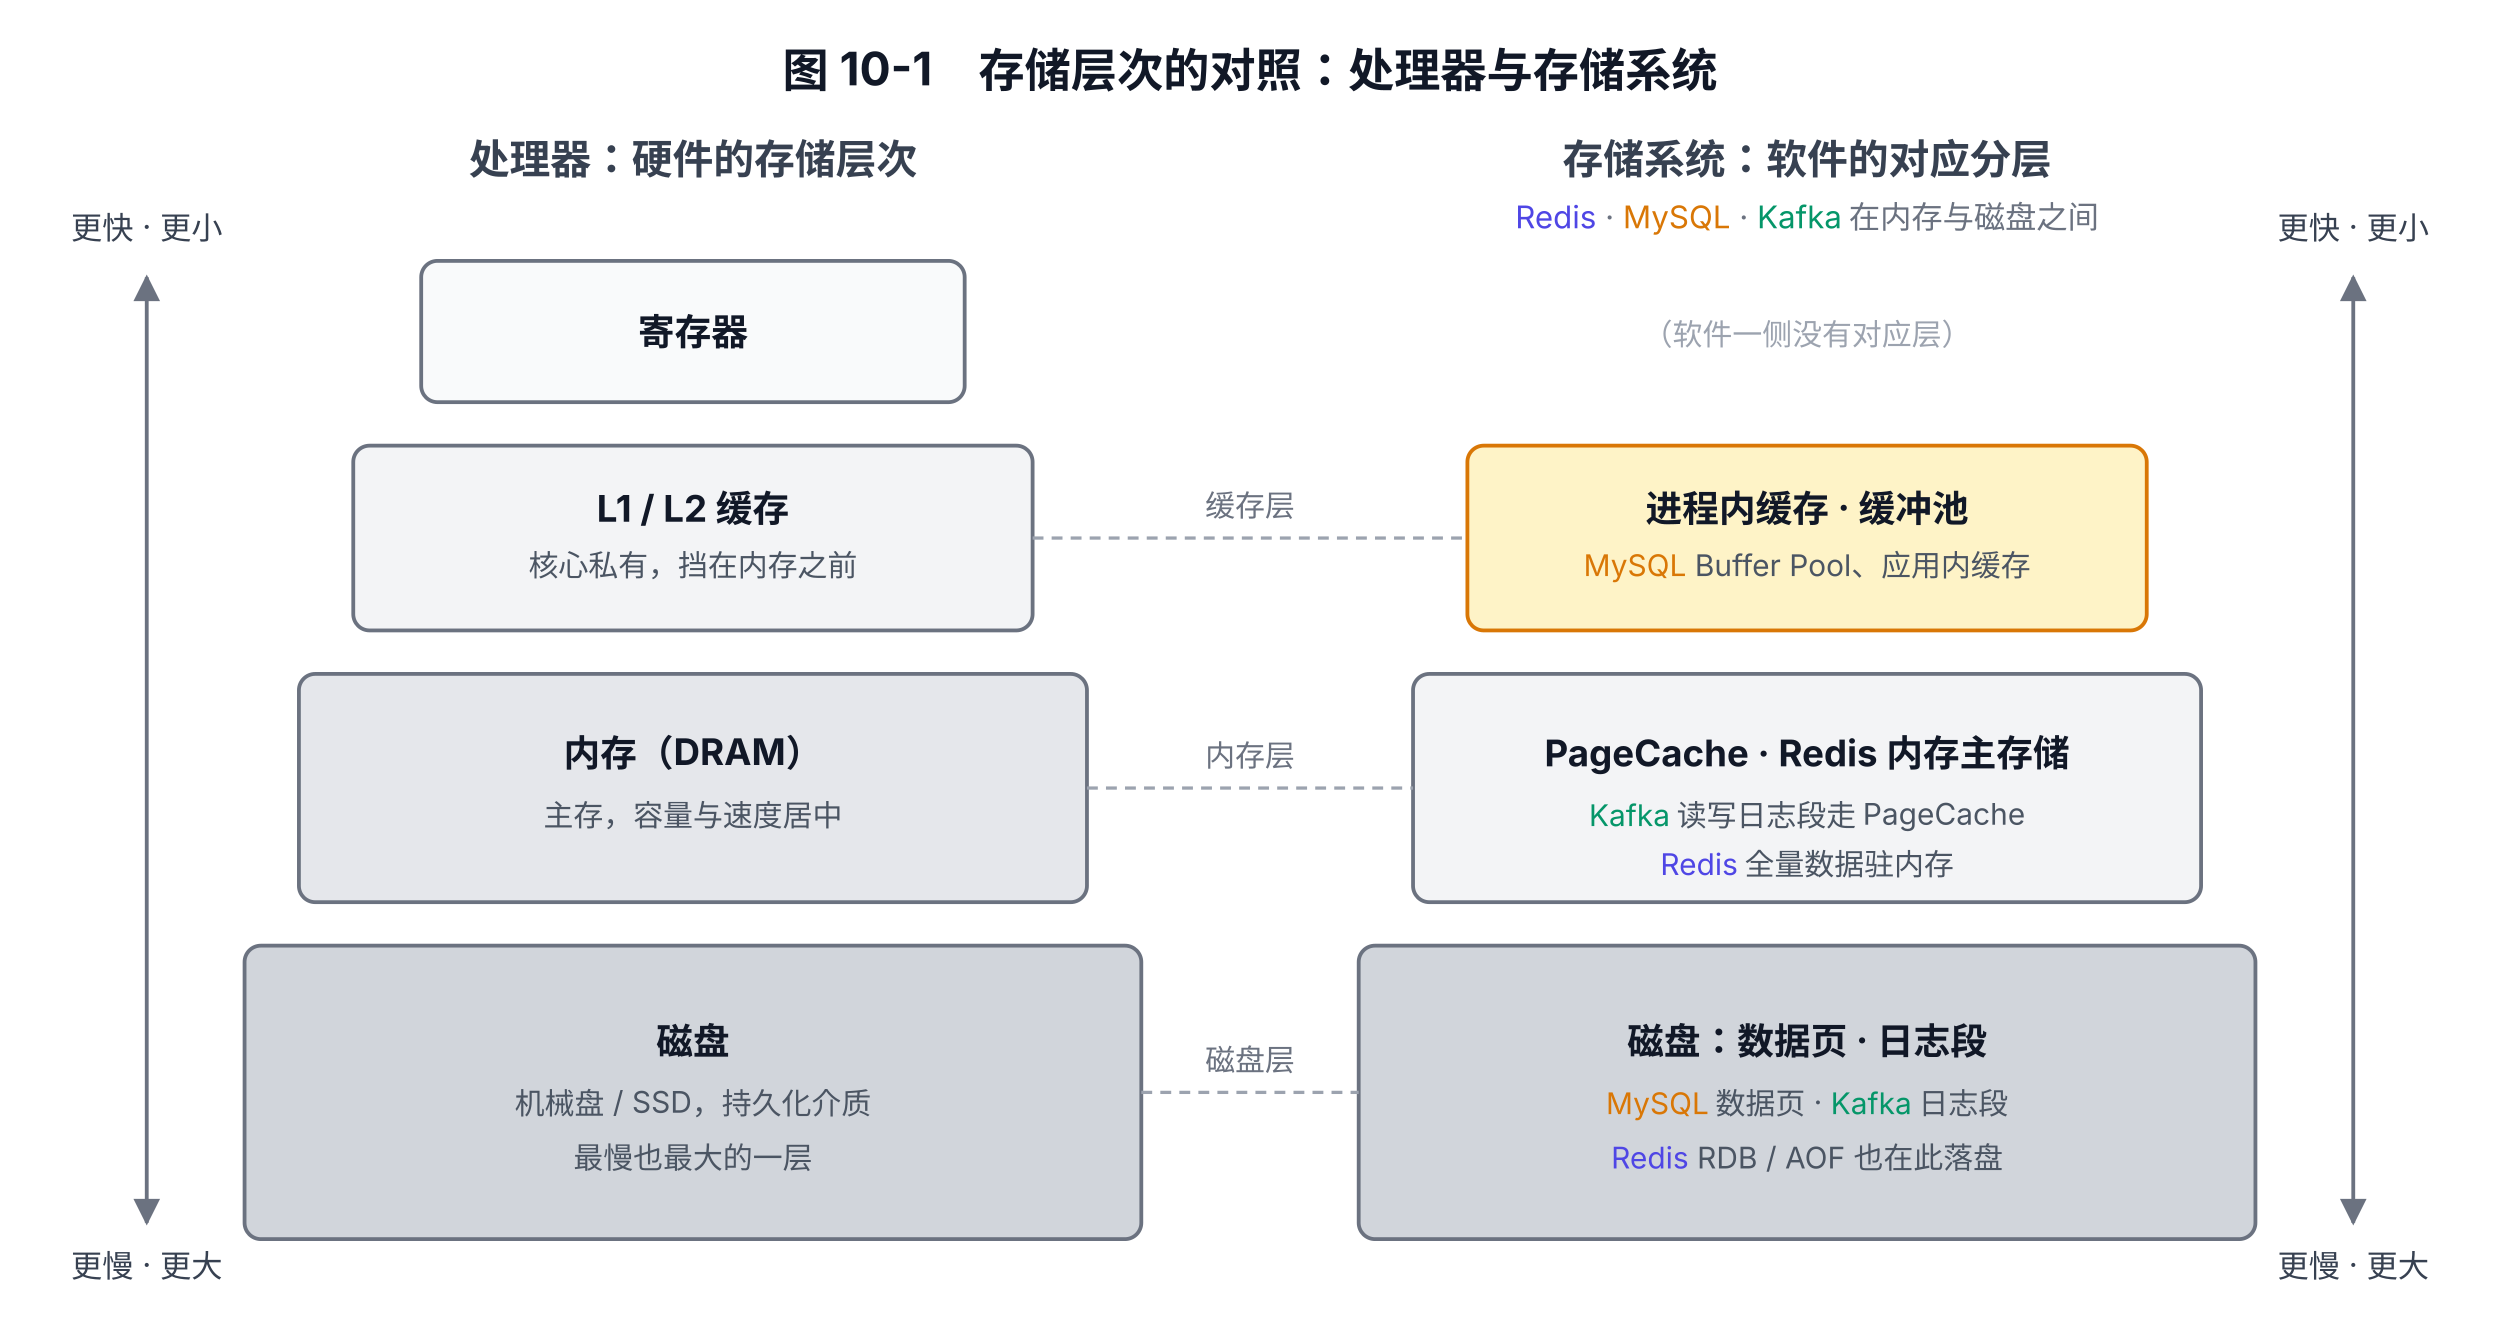
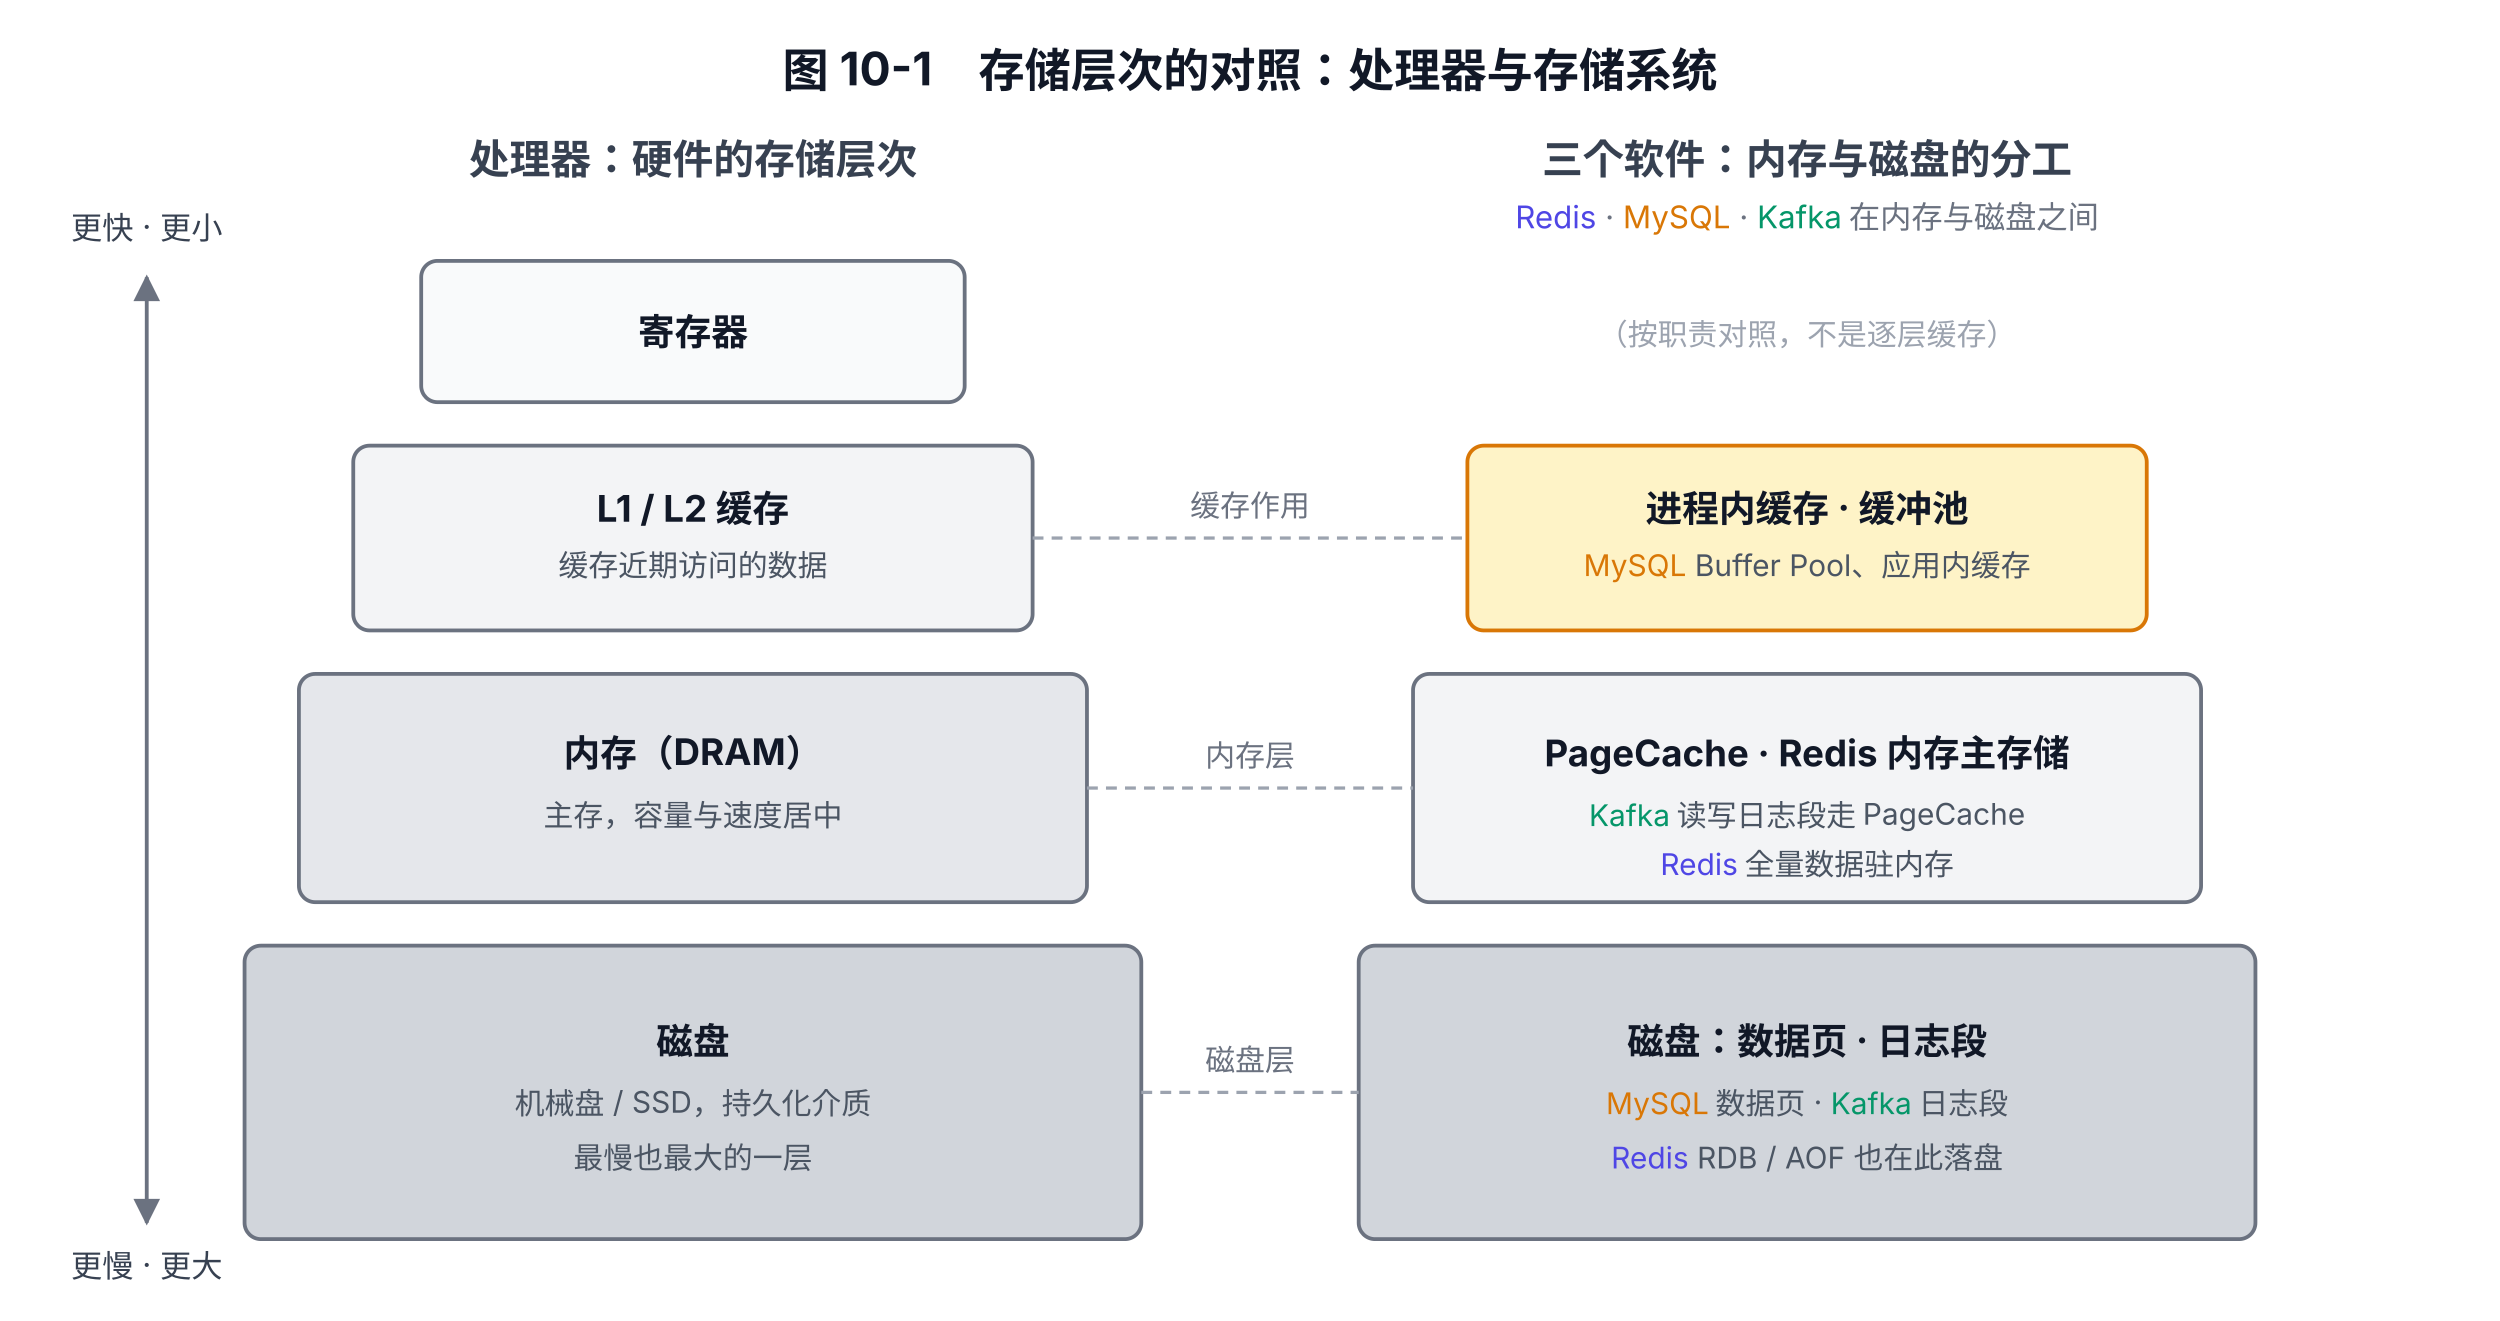
<svg xmlns="http://www.w3.org/2000/svg" viewBox="0 0 920 486" font-family="system-ui, -apple-system, 'PingFang SC', 'Microsoft YaHei', sans-serif">
  <defs>
    <marker id="arrowGray" viewBox="0 0 10 10" refX="9" refY="5" markerWidth="7" markerHeight="7" orient="auto-start-reverse">
      <path d="M0,0 L10,5 L0,10 z" fill="#6B7280" />
    </marker>
  </defs>
  <text x="460" y="32" text-anchor="middle" font-size="17" font-weight="700" fill="#111827">图 10-1　存储层次的对照：处理器与存储系统</text>
  <text x="255" y="64" text-anchor="middle" font-size="15" font-weight="700" fill="#374151">处理器：硬件的存储层次</text>
-   <text x="665" y="64" text-anchor="middle" font-size="15" font-weight="700" fill="#374151">存储系统：软件的对应分层</text>
+   <text x="665" y="64" text-anchor="middle" font-size="15" font-weight="700" fill="#374151">三个软件：内存与磁盘的分工</text>
  <text x="665" y="84" text-anchor="middle" font-size="11.5" fill="#6B7280">
    <tspan fill="#4F46E5">Redis</tspan> · <tspan fill="#D97706">MySQL</tspan> · <tspan fill="#059669">Kafka</tspan> 在内存与磁盘之间</text>
  <rect x="155" y="96" width="200" height="52" rx="6" fill="#F9FAFB" stroke="#6B7280" stroke-width="1.4" />
  <text x="255" y="127" text-anchor="middle" font-size="13.5" font-weight="700" fill="#111827">寄存器</text>
  <rect x="130" y="164" width="250" height="68" rx="6" fill="#F3F4F6" stroke="#6B7280" stroke-width="1.4" />
  <text x="255" y="192" text-anchor="middle" font-size="13.5" font-weight="700" fill="#111827">L1 / L2 缓存</text>
-   <text x="255" y="212" text-anchor="middle" font-size="11" fill="#4B5563">核心私有，挡在内存之前</text>
+   <text x="255" y="212" text-anchor="middle" font-size="11" fill="#4B5563">缓存近期访问的数据</text>
  <rect x="110" y="248" width="290" height="84" rx="6" fill="#E5E7EB" stroke="#6B7280" stroke-width="1.4" />
  <text x="255" y="282" text-anchor="middle" font-size="13.5" font-weight="700" fill="#111827">内存（DRAM）</text>
  <text x="255" y="304" text-anchor="middle" font-size="11" fill="#4B5563">主存，容量与速度居中</text>
  <rect x="90" y="348" width="330" height="108" rx="6" fill="#D1D5DB" stroke="#6B7280" stroke-width="1.4" />
  <text x="255" y="388" text-anchor="middle" font-size="13.5" font-weight="700" fill="#111827">磁盘</text>
  <text x="255" y="410" text-anchor="middle" font-size="11" fill="#4B5563">机械盘 / SSD，持久化介质</text>
  <text x="255" y="430" text-anchor="middle" font-size="11" fill="#4B5563">最慢也最大的一层</text>
-   <text x="665" y="127" text-anchor="middle" font-size="11" fill="#9CA3AF">（软件一侧没有对应层）</text>
+   <text x="665" y="127" text-anchor="middle" font-size="11" fill="#9CA3AF">（按职责对照，不是逐层缓存）</text>
  <rect x="540" y="164" width="250" height="68" rx="6" fill="#FEF3C7" stroke="#D97706" stroke-width="1.4" />
  <text x="665" y="192" text-anchor="middle" font-size="13.5" font-weight="700" fill="#111827">进程内缓存 · 缓冲池</text>
  <text x="665" y="212" text-anchor="middle" font-size="11" fill="#4B5563">
    <tspan fill="#D97706">MySQL</tspan> Buffer Pool、应用内缓存</text>
  <rect x="520" y="248" width="290" height="84" rx="6" fill="#F3F4F6" stroke="#6B7280" stroke-width="1.4" />
  <text x="665" y="282" text-anchor="middle" font-size="13.5" font-weight="700" fill="#111827">PageCache · Redis 内存主存储</text>
  <text x="665" y="304" text-anchor="middle" font-size="11" fill="#4B5563">
    <tspan fill="#059669">Kafka</tspan> 读写日志段走 PageCache</text>
  <text x="665" y="322" text-anchor="middle" font-size="11" fill="#4B5563">
    <tspan fill="#4F46E5">Redis</tspan> 全量数据驻内存</text>
  <rect x="500" y="348" width="330" height="108" rx="6" fill="#D1D5DB" stroke="#6B7280" stroke-width="1.4" />
  <text x="665" y="388" text-anchor="middle" font-size="13.5" font-weight="700" fill="#111827">磁盘：数据页 · 日志段</text>
  <text x="665" y="410" text-anchor="middle" font-size="11" fill="#4B5563">
    <tspan fill="#D97706">MySQL</tspan> 数据页 · <tspan fill="#059669">Kafka</tspan> 日志段</text>
  <text x="665" y="430" text-anchor="middle" font-size="11" fill="#4B5563">
    <tspan fill="#4F46E5">Redis</tspan> RDB / AOF 也在此落盘</text>
  <line x1="380" y1="198" x2="540" y2="198" stroke="#9CA3AF" stroke-width="1.2" stroke-dasharray="4,3" />
-   <text x="460" y="190" text-anchor="middle" font-size="11" fill="#6B7280">缓存层</text>
+   <text x="460" y="190" text-anchor="middle" font-size="11" fill="#6B7280">缓存作用</text>
  <line x1="400" y1="290" x2="520" y2="290" stroke="#9CA3AF" stroke-width="1.2" stroke-dasharray="4,3" />
  <text x="460" y="282" text-anchor="middle" font-size="11" fill="#6B7280">内存层</text>
  <line x1="420" y1="402" x2="500" y2="402" stroke="#9CA3AF" stroke-width="1.2" stroke-dasharray="4,3" />
  <text x="460" y="394" text-anchor="middle" font-size="11" fill="#6B7280">磁盘层</text>
  <line x1="54" y1="102" x2="54" y2="450" stroke="#6B7280" stroke-width="1.4" marker-start="url(#arrowGray)" marker-end="url(#arrowGray)" />
  <text x="54" y="88" text-anchor="middle" font-size="11.5" fill="#374151">更快 · 更小</text>
  <text x="54" y="470" text-anchor="middle" font-size="11.5" fill="#374151">更慢 · 更大</text>
-   <line x1="866" y1="102" x2="866" y2="450" stroke="#6B7280" stroke-width="1.4" marker-start="url(#arrowGray)" marker-end="url(#arrowGray)" />
-   <text x="866" y="88" text-anchor="middle" font-size="11.5" fill="#374151">更快 · 更小</text>
-   <text x="866" y="470" text-anchor="middle" font-size="11.5" fill="#374151">更慢 · 更大</text>
</svg>
